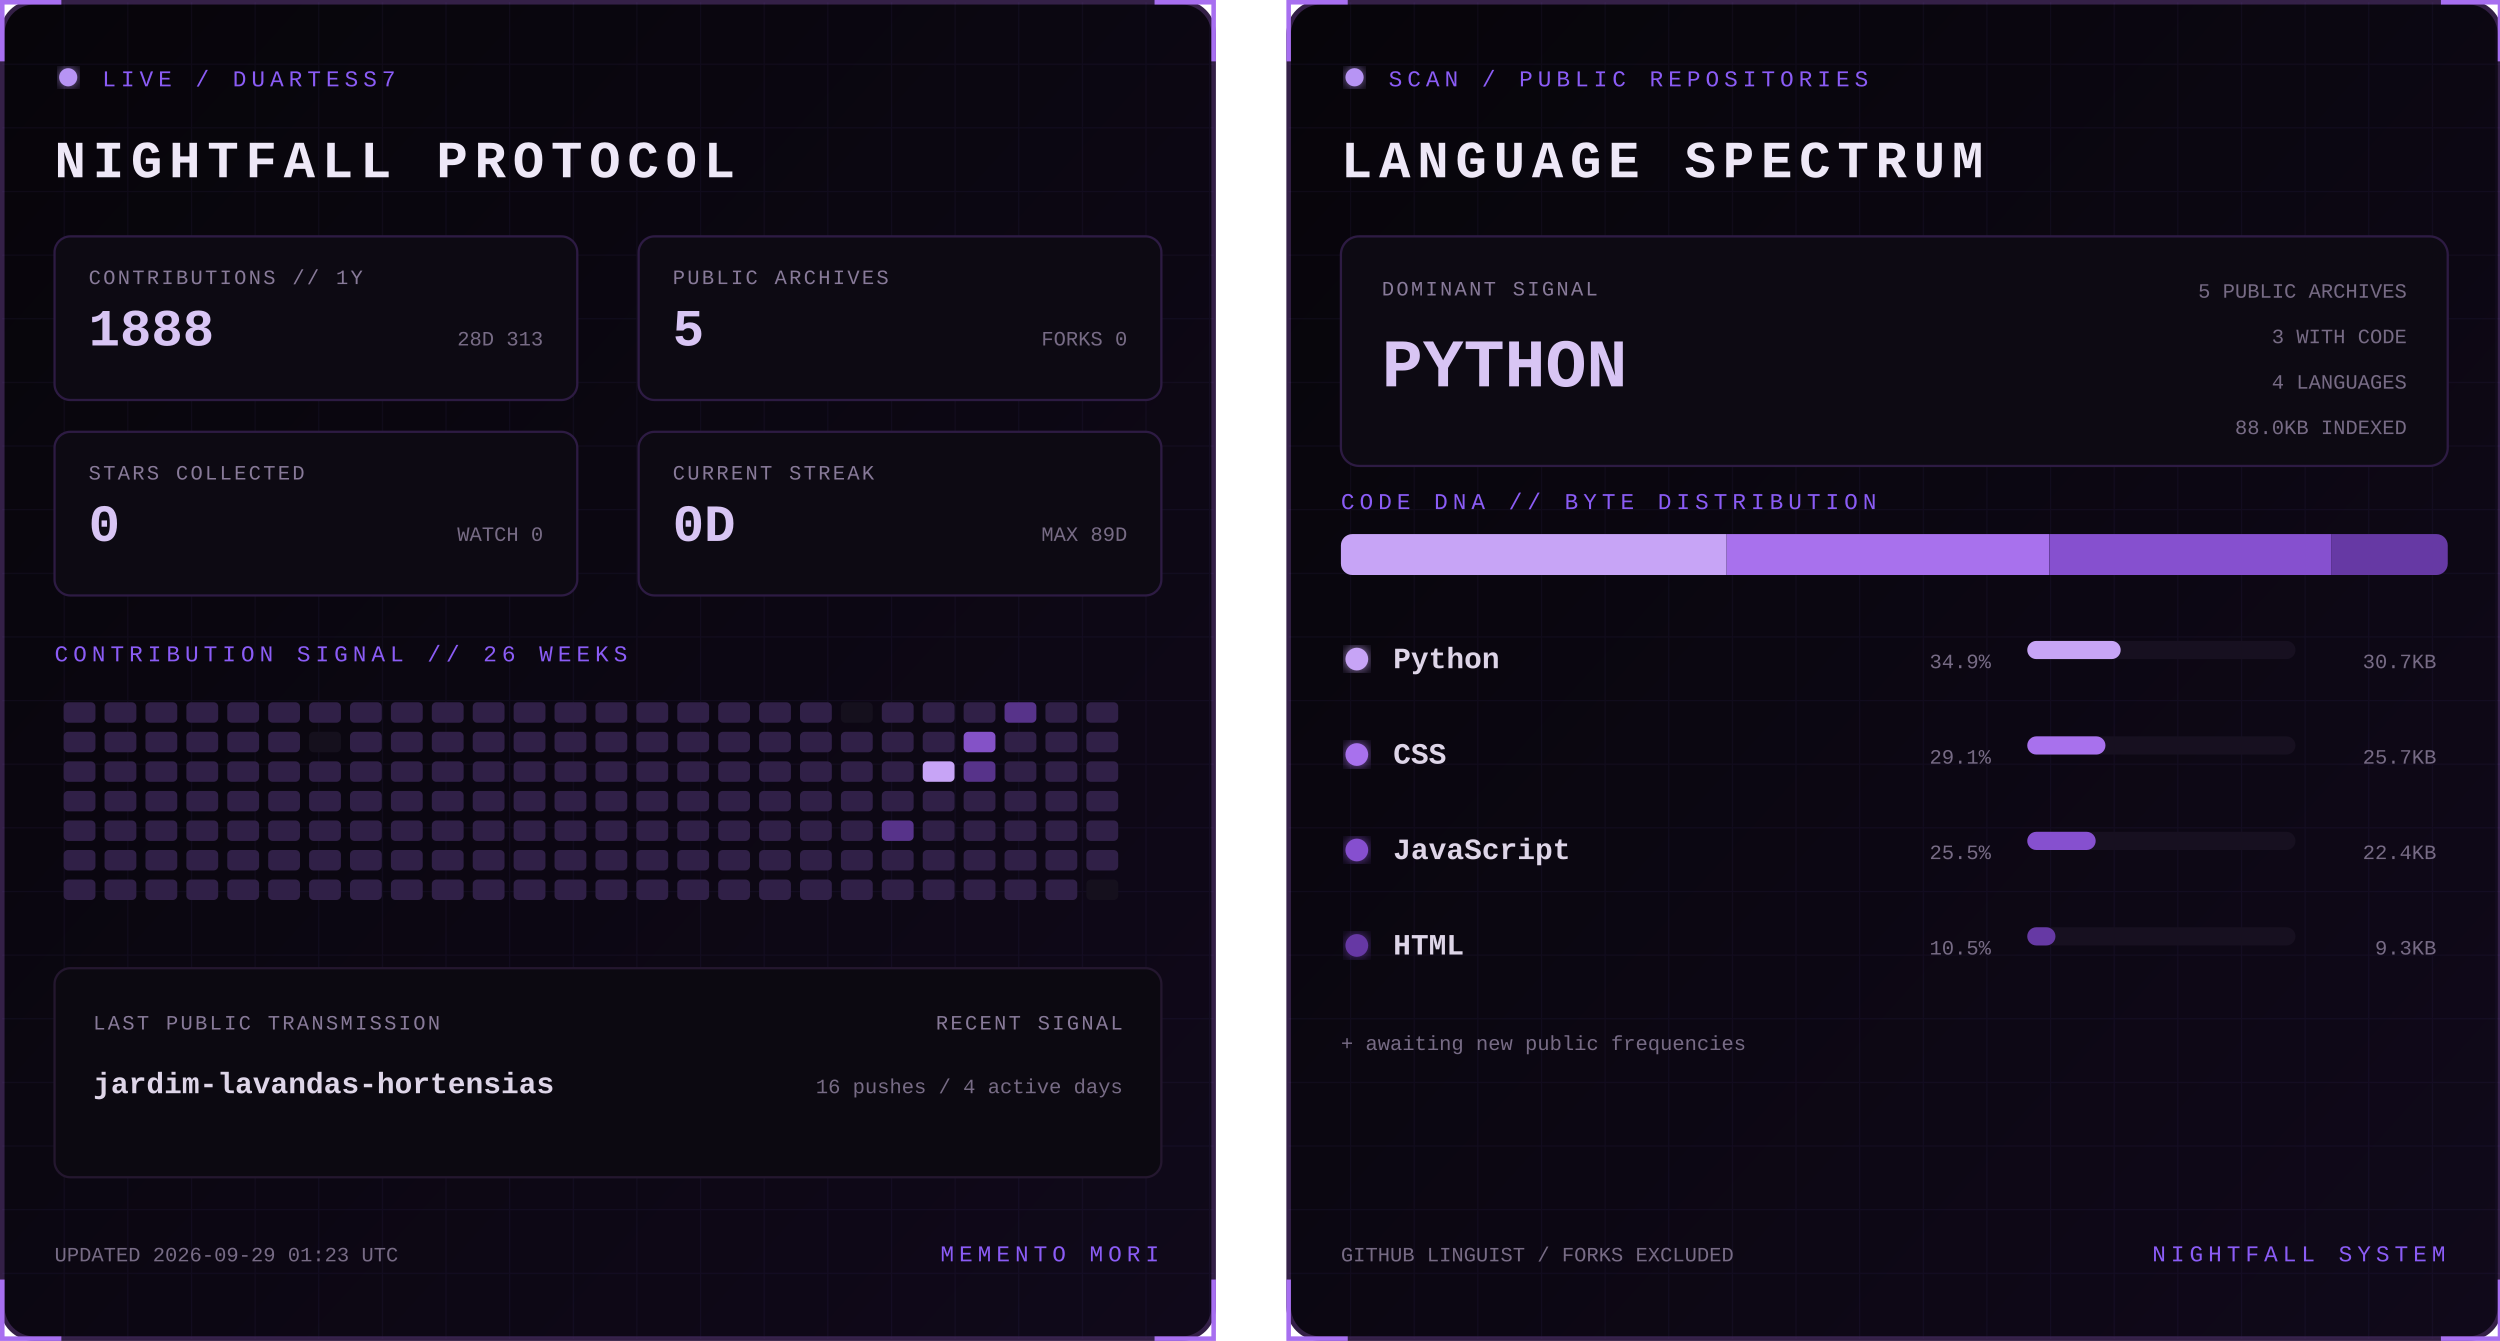
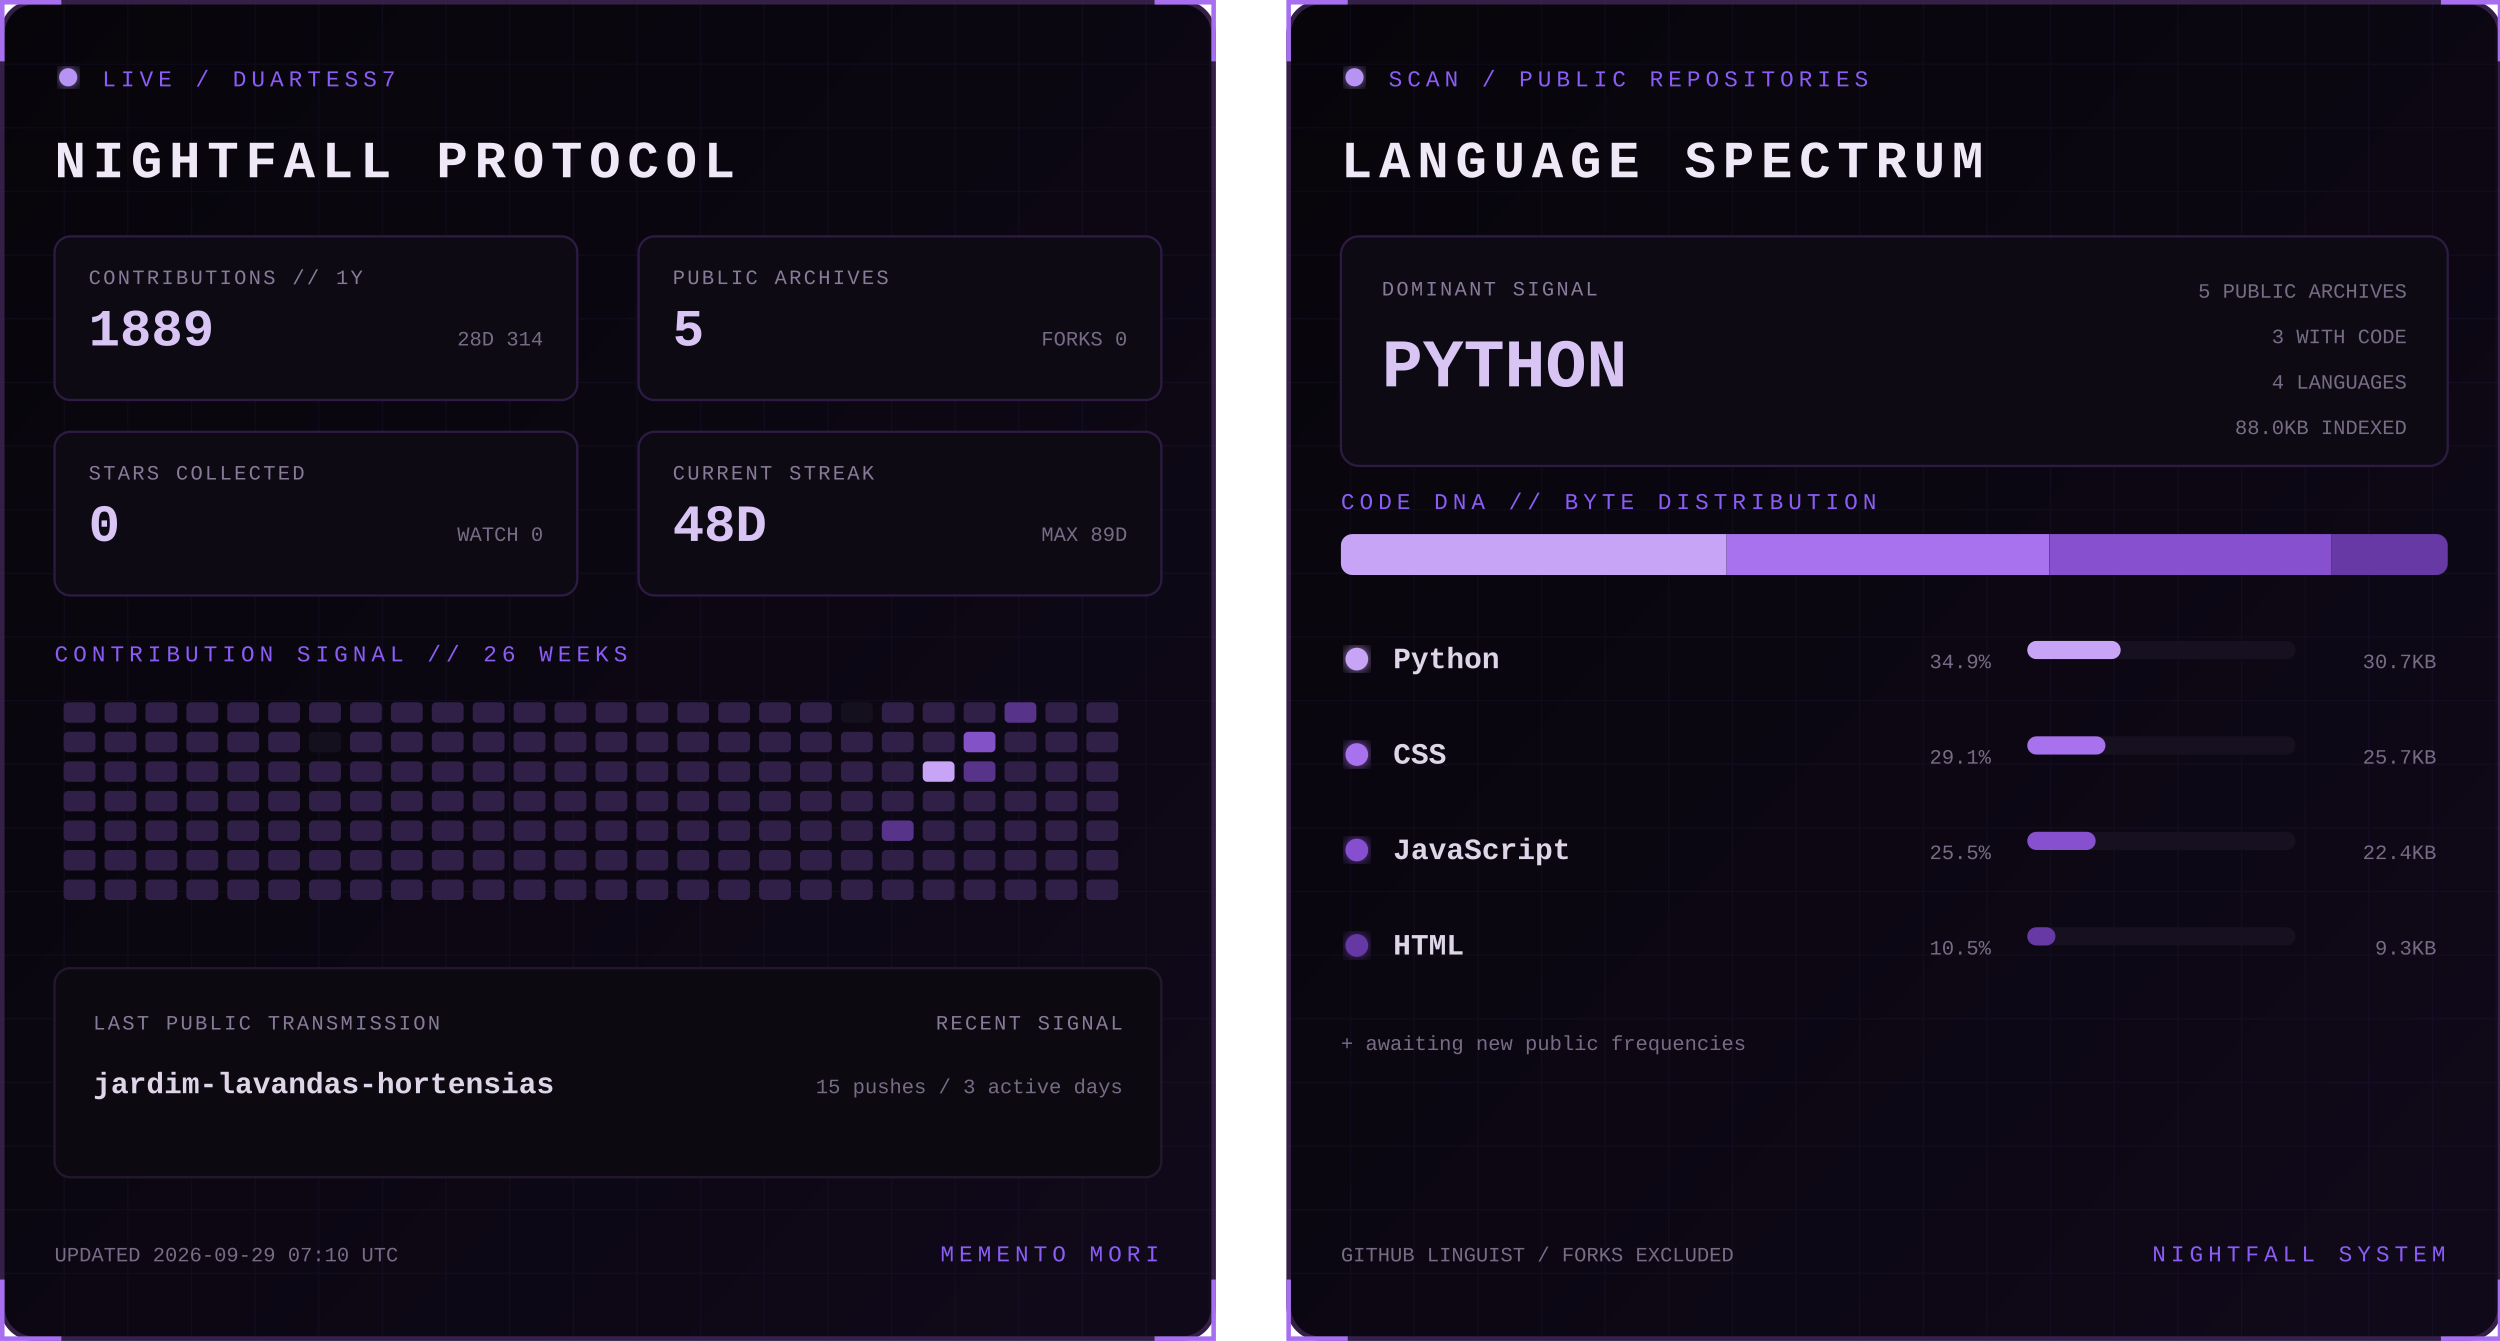
<svg xmlns="http://www.w3.org/2000/svg" width="1100" height="590" viewBox="0 0 1100 590" role="img" aria-labelledby="title desc">
  <defs>
    <linearGradient id="bg" x1="0" y1="0" x2="1" y2="1">
      <stop stop-color="#07050a" />
      <stop offset="1" stop-color="#10091a" />
    </linearGradient>
    <filter id="glow">
      <feGaussianBlur stdDeviation="3" result="b" />
      <feMerge>
        <feMergeNode in="b" />
        <feMergeNode in="SourceGraphic" />
      </feMerge>
    </filter>
    <pattern id="grid" width="28" height="28" patternUnits="userSpaceOnUse">
      <path d="M28 0H0V28" fill="none" stroke="#8b5cf6" stroke-opacity=".055" />
    </pattern>
    <clipPath id="dna">
      <rect x="24" y="235" width="487" height="18" rx="5" />
    </clipPath>
    <style>
      text { font-family: Consolas, 'Courier New', monospace; }
      .kicker { fill:#8b5cf6; font-size:10px; letter-spacing:2.2px; }
      .title { fill:#eee8f7; font-size:23px; font-weight:700; letter-spacing:3px; }
      .label { fill:#887a99; font-size:9px; letter-spacing:1px; }
      .stat { fill:#d8c5f4; font-size:23px; font-weight:700; }
      .detail,.pct { fill:#776b85; font-size:9px; }
      .lang { fill:#ded5e8; font-size:13px; font-weight:700; }
      .hero { fill:#d8c5f4; font-size:30px; font-weight:700; }
      .blink { animation:blink 1.6s step-end infinite; }
      @keyframes blink { 50% { opacity:.25 } }
    </style>
  </defs>
  <g>
    <rect x="1" y="1" width="533" height="588" rx="14" fill="url(#bg)" stroke="#342047" stroke-width="2" />
    <rect x="1" y="1" width="533" height="588" rx="14" fill="url(#grid)" />
    <path d="M27 1H1v26 M508 1h26v26 M534 563v26h-26 M27 589H1v-26" stroke="#a76ff0" stroke-width="2" fill="none" />
    <circle cx="30" cy="34" r="4" fill="#b794f4" filter="url(#glow)" class="blink" />
    <text x="45" y="38" class="kicker">LIVE / DUARTESS7</text>
    <text x="24" y="78" class="title">NIGHTFALL PROTOCOL</text>
    <g transform="translate(24 104)">
      <rect width="230" height="72" rx="7" fill="#0d0a13" stroke="#2d1b43" />
      <text x="15" y="21" class="label">CONTRIBUTIONS // 1Y</text>
-       <text x="15" y="48" class="stat">1888</text>
-       <text x="215" y="48" text-anchor="end" class="detail">28D 313</text>
+       <text x="15" y="48" class="stat">1889</text>
+       <text x="215" y="48" text-anchor="end" class="detail">28D 314</text>
    </g>
    <g transform="translate(281 104)">
      <rect width="230" height="72" rx="7" fill="#0d0a13" stroke="#2d1b43" />
      <text x="15" y="21" class="label">PUBLIC ARCHIVES</text>
      <text x="15" y="48" class="stat">5</text>
      <text x="215" y="48" text-anchor="end" class="detail">FORKS 0</text>
    </g>
    <g transform="translate(24 190)">
      <rect width="230" height="72" rx="7" fill="#0d0a13" stroke="#2d1b43" />
      <text x="15" y="21" class="label">STARS COLLECTED</text>
      <text x="15" y="48" class="stat">0</text>
      <text x="215" y="48" text-anchor="end" class="detail">WATCH 0</text>
    </g>
    <g transform="translate(281 190)">
      <rect width="230" height="72" rx="7" fill="#0d0a13" stroke="#2d1b43" />
      <text x="15" y="21" class="label">CURRENT STREAK</text>
-       <text x="15" y="48" class="stat">0D</text>
+       <text x="15" y="48" class="stat">48D</text>
      <text x="215" y="48" text-anchor="end" class="detail">MAX 89D</text>
    </g>
    <text x="24" y="291" class="kicker">CONTRIBUTION SIGNAL // 26 WEEKS</text>
    <g>
      <rect x="28" y="309" width="14" height="9" rx="2" fill="#302047" />
      <rect x="28" y="322" width="14" height="9" rx="2" fill="#302047" />
      <rect x="28" y="335" width="14" height="9" rx="2" fill="#302047" />
      <rect x="28" y="348" width="14" height="9" rx="2" fill="#302047" />
      <rect x="28" y="361" width="14" height="9" rx="2" fill="#302047" />
      <rect x="28" y="374" width="14" height="9" rx="2" fill="#302047" />
      <rect x="28" y="387" width="14" height="9" rx="2" fill="#302047" />
      <rect x="46" y="309" width="14" height="9" rx="2" fill="#302047" />
      <rect x="46" y="322" width="14" height="9" rx="2" fill="#302047" />
      <rect x="46" y="335" width="14" height="9" rx="2" fill="#302047" />
      <rect x="46" y="348" width="14" height="9" rx="2" fill="#302047" />
      <rect x="46" y="361" width="14" height="9" rx="2" fill="#302047" />
      <rect x="46" y="374" width="14" height="9" rx="2" fill="#302047" />
      <rect x="46" y="387" width="14" height="9" rx="2" fill="#302047" />
      <rect x="64" y="309" width="14" height="9" rx="2" fill="#302047" />
      <rect x="64" y="322" width="14" height="9" rx="2" fill="#302047" />
      <rect x="64" y="335" width="14" height="9" rx="2" fill="#302047" />
      <rect x="64" y="348" width="14" height="9" rx="2" fill="#302047" />
      <rect x="64" y="361" width="14" height="9" rx="2" fill="#302047" />
      <rect x="64" y="374" width="14" height="9" rx="2" fill="#302047" />
      <rect x="64" y="387" width="14" height="9" rx="2" fill="#302047" />
      <rect x="82" y="309" width="14" height="9" rx="2" fill="#302047" />
      <rect x="82" y="322" width="14" height="9" rx="2" fill="#302047" />
      <rect x="82" y="335" width="14" height="9" rx="2" fill="#302047" />
      <rect x="82" y="348" width="14" height="9" rx="2" fill="#302047" />
      <rect x="82" y="361" width="14" height="9" rx="2" fill="#302047" />
      <rect x="82" y="374" width="14" height="9" rx="2" fill="#302047" />
      <rect x="82" y="387" width="14" height="9" rx="2" fill="#302047" />
      <rect x="100" y="309" width="14" height="9" rx="2" fill="#302047" />
      <rect x="100" y="322" width="14" height="9" rx="2" fill="#302047" />
      <rect x="100" y="335" width="14" height="9" rx="2" fill="#302047" />
      <rect x="100" y="348" width="14" height="9" rx="2" fill="#302047" />
      <rect x="100" y="361" width="14" height="9" rx="2" fill="#302047" />
      <rect x="100" y="374" width="14" height="9" rx="2" fill="#302047" />
      <rect x="100" y="387" width="14" height="9" rx="2" fill="#302047" />
      <rect x="118" y="309" width="14" height="9" rx="2" fill="#302047" />
      <rect x="118" y="322" width="14" height="9" rx="2" fill="#302047" />
      <rect x="118" y="335" width="14" height="9" rx="2" fill="#302047" />
      <rect x="118" y="348" width="14" height="9" rx="2" fill="#302047" />
      <rect x="118" y="361" width="14" height="9" rx="2" fill="#302047" />
      <rect x="118" y="374" width="14" height="9" rx="2" fill="#302047" />
      <rect x="118" y="387" width="14" height="9" rx="2" fill="#302047" />
      <rect x="136" y="309" width="14" height="9" rx="2" fill="#302047" />
      <rect x="136" y="322" width="14" height="9" rx="2" fill="#15101d" />
      <rect x="136" y="335" width="14" height="9" rx="2" fill="#302047" />
      <rect x="136" y="348" width="14" height="9" rx="2" fill="#302047" />
      <rect x="136" y="361" width="14" height="9" rx="2" fill="#302047" />
      <rect x="136" y="374" width="14" height="9" rx="2" fill="#302047" />
      <rect x="136" y="387" width="14" height="9" rx="2" fill="#302047" />
      <rect x="154" y="309" width="14" height="9" rx="2" fill="#302047" />
      <rect x="154" y="322" width="14" height="9" rx="2" fill="#302047" />
      <rect x="154" y="335" width="14" height="9" rx="2" fill="#302047" />
      <rect x="154" y="348" width="14" height="9" rx="2" fill="#302047" />
      <rect x="154" y="361" width="14" height="9" rx="2" fill="#302047" />
      <rect x="154" y="374" width="14" height="9" rx="2" fill="#302047" />
      <rect x="154" y="387" width="14" height="9" rx="2" fill="#302047" />
      <rect x="172" y="309" width="14" height="9" rx="2" fill="#302047" />
      <rect x="172" y="322" width="14" height="9" rx="2" fill="#302047" />
      <rect x="172" y="335" width="14" height="9" rx="2" fill="#302047" />
      <rect x="172" y="348" width="14" height="9" rx="2" fill="#302047" />
      <rect x="172" y="361" width="14" height="9" rx="2" fill="#302047" />
      <rect x="172" y="374" width="14" height="9" rx="2" fill="#302047" />
      <rect x="172" y="387" width="14" height="9" rx="2" fill="#302047" />
      <rect x="190" y="309" width="14" height="9" rx="2" fill="#302047" />
      <rect x="190" y="322" width="14" height="9" rx="2" fill="#302047" />
      <rect x="190" y="335" width="14" height="9" rx="2" fill="#302047" />
      <rect x="190" y="348" width="14" height="9" rx="2" fill="#302047" />
      <rect x="190" y="361" width="14" height="9" rx="2" fill="#302047" />
      <rect x="190" y="374" width="14" height="9" rx="2" fill="#302047" />
      <rect x="190" y="387" width="14" height="9" rx="2" fill="#302047" />
      <rect x="208" y="309" width="14" height="9" rx="2" fill="#302047" />
      <rect x="208" y="322" width="14" height="9" rx="2" fill="#302047" />
      <rect x="208" y="335" width="14" height="9" rx="2" fill="#302047" />
      <rect x="208" y="348" width="14" height="9" rx="2" fill="#302047" />
      <rect x="208" y="361" width="14" height="9" rx="2" fill="#302047" />
      <rect x="208" y="374" width="14" height="9" rx="2" fill="#302047" />
      <rect x="208" y="387" width="14" height="9" rx="2" fill="#302047" />
      <rect x="226" y="309" width="14" height="9" rx="2" fill="#302047" />
      <rect x="226" y="322" width="14" height="9" rx="2" fill="#302047" />
      <rect x="226" y="335" width="14" height="9" rx="2" fill="#302047" />
      <rect x="226" y="348" width="14" height="9" rx="2" fill="#302047" />
      <rect x="226" y="361" width="14" height="9" rx="2" fill="#302047" />
      <rect x="226" y="374" width="14" height="9" rx="2" fill="#302047" />
      <rect x="226" y="387" width="14" height="9" rx="2" fill="#302047" />
      <rect x="244" y="309" width="14" height="9" rx="2" fill="#302047" />
      <rect x="244" y="322" width="14" height="9" rx="2" fill="#302047" />
      <rect x="244" y="335" width="14" height="9" rx="2" fill="#302047" />
      <rect x="244" y="348" width="14" height="9" rx="2" fill="#302047" />
      <rect x="244" y="361" width="14" height="9" rx="2" fill="#302047" />
      <rect x="244" y="374" width="14" height="9" rx="2" fill="#302047" />
      <rect x="244" y="387" width="14" height="9" rx="2" fill="#302047" />
      <rect x="262" y="309" width="14" height="9" rx="2" fill="#302047" />
      <rect x="262" y="322" width="14" height="9" rx="2" fill="#302047" />
      <rect x="262" y="335" width="14" height="9" rx="2" fill="#302047" />
      <rect x="262" y="348" width="14" height="9" rx="2" fill="#302047" />
      <rect x="262" y="361" width="14" height="9" rx="2" fill="#302047" />
      <rect x="262" y="374" width="14" height="9" rx="2" fill="#302047" />
      <rect x="262" y="387" width="14" height="9" rx="2" fill="#302047" />
      <rect x="280" y="309" width="14" height="9" rx="2" fill="#302047" />
      <rect x="280" y="322" width="14" height="9" rx="2" fill="#302047" />
      <rect x="280" y="335" width="14" height="9" rx="2" fill="#302047" />
      <rect x="280" y="348" width="14" height="9" rx="2" fill="#302047" />
      <rect x="280" y="361" width="14" height="9" rx="2" fill="#302047" />
      <rect x="280" y="374" width="14" height="9" rx="2" fill="#302047" />
      <rect x="280" y="387" width="14" height="9" rx="2" fill="#302047" />
      <rect x="298" y="309" width="14" height="9" rx="2" fill="#302047" />
      <rect x="298" y="322" width="14" height="9" rx="2" fill="#302047" />
      <rect x="298" y="335" width="14" height="9" rx="2" fill="#302047" />
      <rect x="298" y="348" width="14" height="9" rx="2" fill="#302047" />
      <rect x="298" y="361" width="14" height="9" rx="2" fill="#302047" />
      <rect x="298" y="374" width="14" height="9" rx="2" fill="#302047" />
      <rect x="298" y="387" width="14" height="9" rx="2" fill="#302047" />
      <rect x="316" y="309" width="14" height="9" rx="2" fill="#302047" />
      <rect x="316" y="322" width="14" height="9" rx="2" fill="#302047" />
      <rect x="316" y="335" width="14" height="9" rx="2" fill="#302047" />
      <rect x="316" y="348" width="14" height="9" rx="2" fill="#302047" />
      <rect x="316" y="361" width="14" height="9" rx="2" fill="#302047" />
      <rect x="316" y="374" width="14" height="9" rx="2" fill="#302047" />
      <rect x="316" y="387" width="14" height="9" rx="2" fill="#302047" />
      <rect x="334" y="309" width="14" height="9" rx="2" fill="#302047" />
      <rect x="334" y="322" width="14" height="9" rx="2" fill="#302047" />
      <rect x="334" y="335" width="14" height="9" rx="2" fill="#302047" />
      <rect x="334" y="348" width="14" height="9" rx="2" fill="#302047" />
      <rect x="334" y="361" width="14" height="9" rx="2" fill="#302047" />
      <rect x="334" y="374" width="14" height="9" rx="2" fill="#302047" />
      <rect x="334" y="387" width="14" height="9" rx="2" fill="#302047" />
      <rect x="352" y="309" width="14" height="9" rx="2" fill="#302047" />
      <rect x="352" y="322" width="14" height="9" rx="2" fill="#302047" />
      <rect x="352" y="335" width="14" height="9" rx="2" fill="#302047" />
      <rect x="352" y="348" width="14" height="9" rx="2" fill="#302047" />
      <rect x="352" y="361" width="14" height="9" rx="2" fill="#302047" />
      <rect x="352" y="374" width="14" height="9" rx="2" fill="#302047" />
      <rect x="352" y="387" width="14" height="9" rx="2" fill="#302047" />
      <rect x="370" y="309" width="14" height="9" rx="2" fill="#15101d" />
      <rect x="370" y="322" width="14" height="9" rx="2" fill="#302047" />
      <rect x="370" y="335" width="14" height="9" rx="2" fill="#302047" />
      <rect x="370" y="348" width="14" height="9" rx="2" fill="#302047" />
      <rect x="370" y="361" width="14" height="9" rx="2" fill="#302047" />
      <rect x="370" y="374" width="14" height="9" rx="2" fill="#302047" />
      <rect x="370" y="387" width="14" height="9" rx="2" fill="#302047" />
      <rect x="388" y="309" width="14" height="9" rx="2" fill="#302047" />
      <rect x="388" y="322" width="14" height="9" rx="2" fill="#302047" />
      <rect x="388" y="335" width="14" height="9" rx="2" fill="#302047" />
      <rect x="388" y="348" width="14" height="9" rx="2" fill="#302047" />
      <rect x="388" y="361" width="14" height="9" rx="2" fill="#57338a" />
      <rect x="388" y="374" width="14" height="9" rx="2" fill="#302047" />
      <rect x="388" y="387" width="14" height="9" rx="2" fill="#302047" />
      <rect x="406" y="309" width="14" height="9" rx="2" fill="#302047" />
      <rect x="406" y="322" width="14" height="9" rx="2" fill="#302047" />
      <rect x="406" y="335" width="14" height="9" rx="2" fill="#c7a4f6" />
      <rect x="406" y="348" width="14" height="9" rx="2" fill="#302047" />
      <rect x="406" y="361" width="14" height="9" rx="2" fill="#302047" />
      <rect x="406" y="374" width="14" height="9" rx="2" fill="#302047" />
      <rect x="406" y="387" width="14" height="9" rx="2" fill="#302047" />
      <rect x="424" y="309" width="14" height="9" rx="2" fill="#302047" />
      <rect x="424" y="322" width="14" height="9" rx="2" fill="#8452c7" />
      <rect x="424" y="335" width="14" height="9" rx="2" fill="#57338a" />
      <rect x="424" y="348" width="14" height="9" rx="2" fill="#302047" />
      <rect x="424" y="361" width="14" height="9" rx="2" fill="#302047" />
      <rect x="424" y="374" width="14" height="9" rx="2" fill="#302047" />
      <rect x="424" y="387" width="14" height="9" rx="2" fill="#302047" />
      <rect x="442" y="309" width="14" height="9" rx="2" fill="#57338a" />
      <rect x="442" y="322" width="14" height="9" rx="2" fill="#302047" />
      <rect x="442" y="335" width="14" height="9" rx="2" fill="#302047" />
      <rect x="442" y="348" width="14" height="9" rx="2" fill="#302047" />
      <rect x="442" y="361" width="14" height="9" rx="2" fill="#302047" />
      <rect x="442" y="374" width="14" height="9" rx="2" fill="#302047" />
      <rect x="442" y="387" width="14" height="9" rx="2" fill="#302047" />
      <rect x="460" y="309" width="14" height="9" rx="2" fill="#302047" />
      <rect x="460" y="322" width="14" height="9" rx="2" fill="#302047" />
      <rect x="460" y="335" width="14" height="9" rx="2" fill="#302047" />
      <rect x="460" y="348" width="14" height="9" rx="2" fill="#302047" />
      <rect x="460" y="361" width="14" height="9" rx="2" fill="#302047" />
      <rect x="460" y="374" width="14" height="9" rx="2" fill="#302047" />
      <rect x="460" y="387" width="14" height="9" rx="2" fill="#302047" />
      <rect x="478" y="309" width="14" height="9" rx="2" fill="#302047" />
      <rect x="478" y="322" width="14" height="9" rx="2" fill="#302047" />
      <rect x="478" y="335" width="14" height="9" rx="2" fill="#302047" />
      <rect x="478" y="348" width="14" height="9" rx="2" fill="#302047" />
      <rect x="478" y="361" width="14" height="9" rx="2" fill="#302047" />
      <rect x="478" y="374" width="14" height="9" rx="2" fill="#302047" />
-       <rect x="478" y="387" width="14" height="9" rx="2" fill="#15101d" />
+       <rect x="478" y="387" width="14" height="9" rx="2" fill="#302047" />
    </g>
    <rect x="24" y="426" width="487" height="92" rx="7" fill="#0c0911" stroke="#24172f" />
    <text x="41" y="453" class="label">LAST PUBLIC TRANSMISSION</text>
    <text x="41" y="481" class="lang">jardim-lavandas-hortensias</text>
    <text x="494" y="453" text-anchor="end" class="label">RECENT SIGNAL</text>
-     <text x="494" y="481" text-anchor="end" class="detail">16 pushes / 4 active days</text>
-     <text x="24" y="555" class="detail">UPDATED 2026-09-29 01:23 UTC</text>
+     <text x="494" y="481" text-anchor="end" class="detail">15 pushes / 3 active days</text>
+     <text x="24" y="555" class="detail">UPDATED 2026-09-29 07:10 UTC</text>
    <text x="510" y="555" text-anchor="end" class="kicker">MEMENTO MORI</text>
  </g>
  <g transform="translate(566)">
    <rect x="1" y="1" width="533" height="588" rx="14" fill="url(#bg)" stroke="#342047" stroke-width="2" />
    <rect x="1" y="1" width="533" height="588" rx="14" fill="url(#grid)" />
    <path d="M27 1H1v26 M508 1h26v26 M534 563v26h-26 M27 589H1v-26" stroke="#a76ff0" stroke-width="2" fill="none" />
    <circle cx="30" cy="34" r="4" fill="#b794f4" filter="url(#glow)" class="blink" />
    <text x="45" y="38" class="kicker">SCAN / PUBLIC REPOSITORIES</text>
    <text x="24" y="78" class="title">LANGUAGE SPECTRUM</text>
    <rect x="24" y="104" width="487" height="101" rx="8" fill="#0d0a13" stroke="#2d1b43" />
    <text x="42" y="130" class="label">DOMINANT SIGNAL</text>
    <text x="42" y="170" class="hero">PYTHON</text>
    <text x="493" y="131" text-anchor="end" class="detail">5 PUBLIC ARCHIVES</text>
    <text x="493" y="151" text-anchor="end" class="detail">3 WITH CODE</text>
    <text x="493" y="171" text-anchor="end" class="detail">4 LANGUAGES</text>
    <text x="493" y="191" text-anchor="end" class="detail">88.0KB INDEXED</text>
    <text x="24" y="224" class="kicker">CODE DNA // BYTE DISTRIBUTION</text>
    <rect x="24" y="235" width="487" height="18" rx="5" fill="#171020" />
    <g clip-path="url(#dna)">
      <rect x="24.0" y="235" width="169.7" height="18" fill="#c7a4f6" />
      <rect x="193.7" y="235" width="141.9" height="18" fill="#a871ed" />
      <rect x="335.7" y="235" width="124.0" height="18" fill="#8650cf" />
      <rect x="459.7" y="235" width="51.3" height="18" fill="#6639a4" />
    </g>
    <circle cx="31" cy="290" r="5" fill="#c7a4f6" filter="url(#glow)" />
    <text x="47" y="294" class="lang">Python</text>
    <text x="310" y="294" text-anchor="end" class="pct">34.9%</text>
    <rect x="326" y="282" width="118" height="8" rx="4" fill="#171020" />
    <rect x="326" y="282" width="41.1" height="8" rx="4" fill="#c7a4f6" />
    <text x="506" y="294" text-anchor="end" class="detail">30.7KB</text>
    <circle cx="31" cy="332" r="5" fill="#a871ed" filter="url(#glow)" />
    <text x="47" y="336" class="lang">CSS</text>
    <text x="310" y="336" text-anchor="end" class="pct">29.1%</text>
    <rect x="326" y="324" width="118" height="8" rx="4" fill="#171020" />
    <rect x="326" y="324" width="34.4" height="8" rx="4" fill="#a871ed" />
    <text x="506" y="336" text-anchor="end" class="detail">25.7KB</text>
    <circle cx="31" cy="374" r="5" fill="#8650cf" filter="url(#glow)" />
    <text x="47" y="378" class="lang">JavaScript</text>
    <text x="310" y="378" text-anchor="end" class="pct">25.5%</text>
    <rect x="326" y="366" width="118" height="8" rx="4" fill="#171020" />
    <rect x="326" y="366" width="30.1" height="8" rx="4" fill="#8650cf" />
    <text x="506" y="378" text-anchor="end" class="detail">22.4KB</text>
    <circle cx="31" cy="416" r="5" fill="#6639a4" filter="url(#glow)" />
    <text x="47" y="420" class="lang">HTML</text>
    <text x="310" y="420" text-anchor="end" class="pct">10.5%</text>
    <rect x="326" y="408" width="118" height="8" rx="4" fill="#171020" />
    <rect x="326" y="408" width="12.4" height="8" rx="4" fill="#6639a4" />
    <text x="506" y="420" text-anchor="end" class="detail">9.3KB</text>
    <text x="24" y="462" class="detail">+ awaiting new public frequencies</text>
    <text x="24" y="555" class="detail">GITHUB LINGUIST / FORKS EXCLUDED</text>
    <text x="510" y="555" text-anchor="end" class="kicker">NIGHTFALL SYSTEM</text>
  </g>
</svg>
